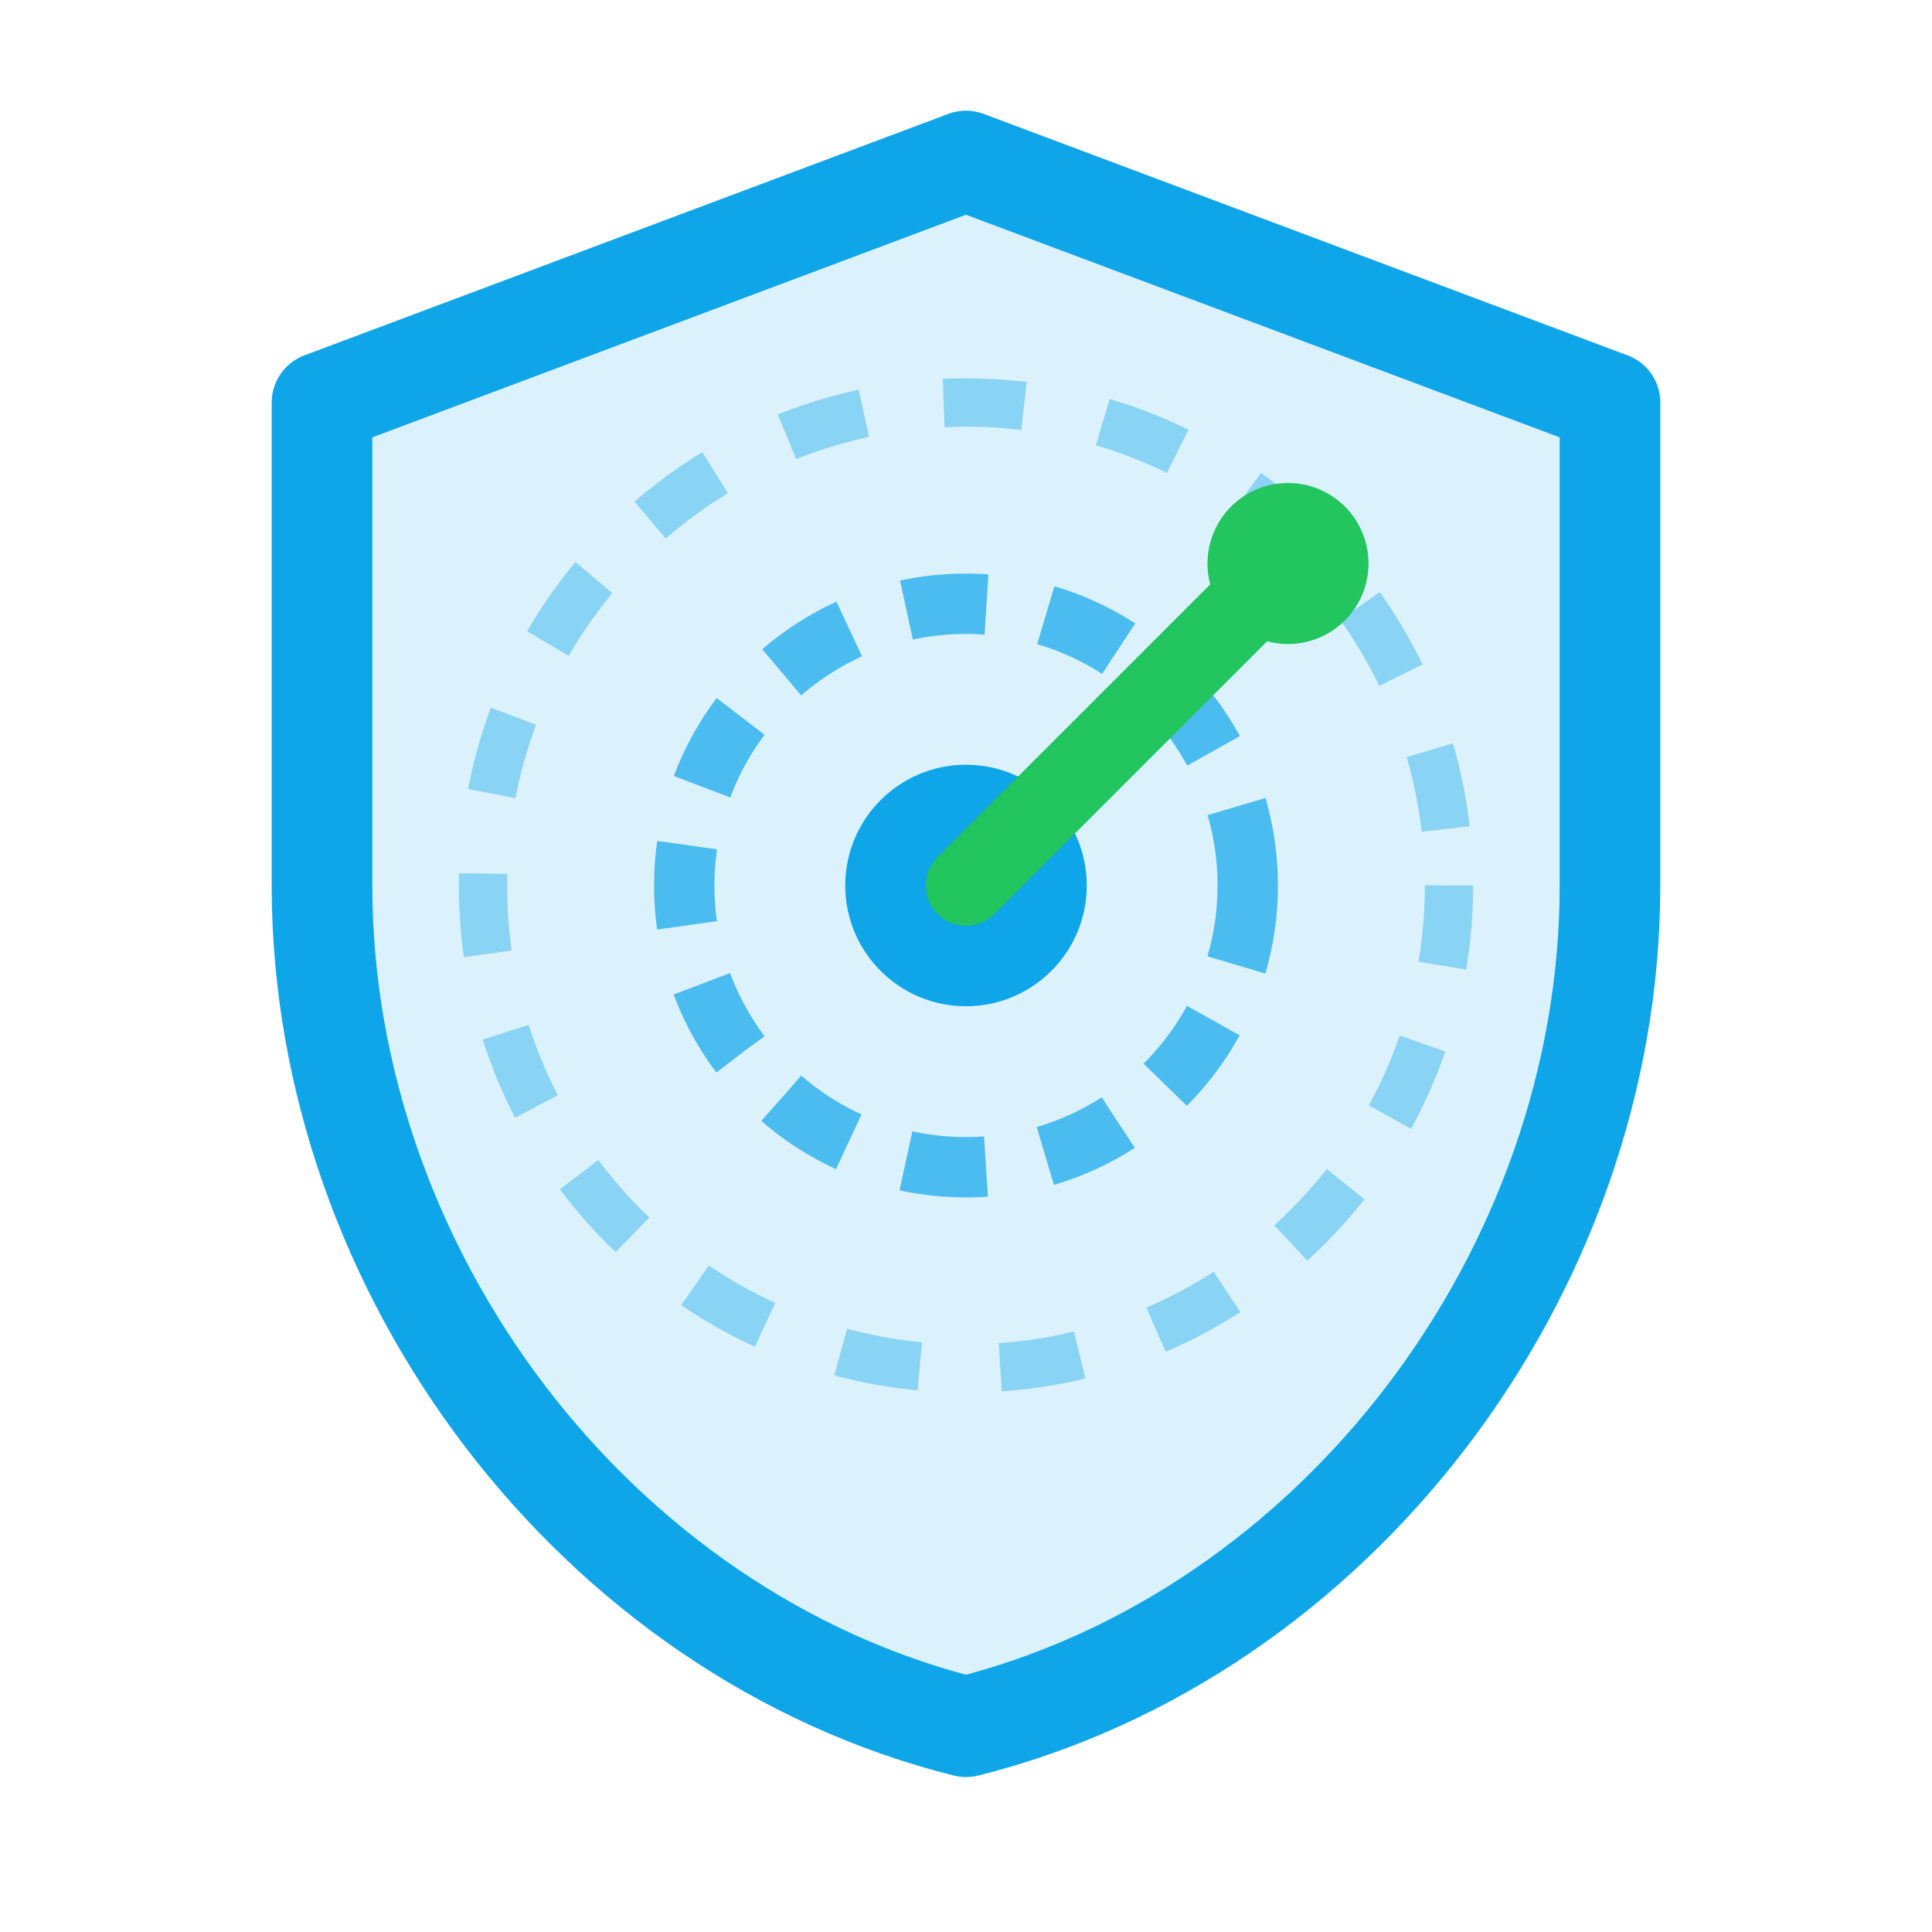
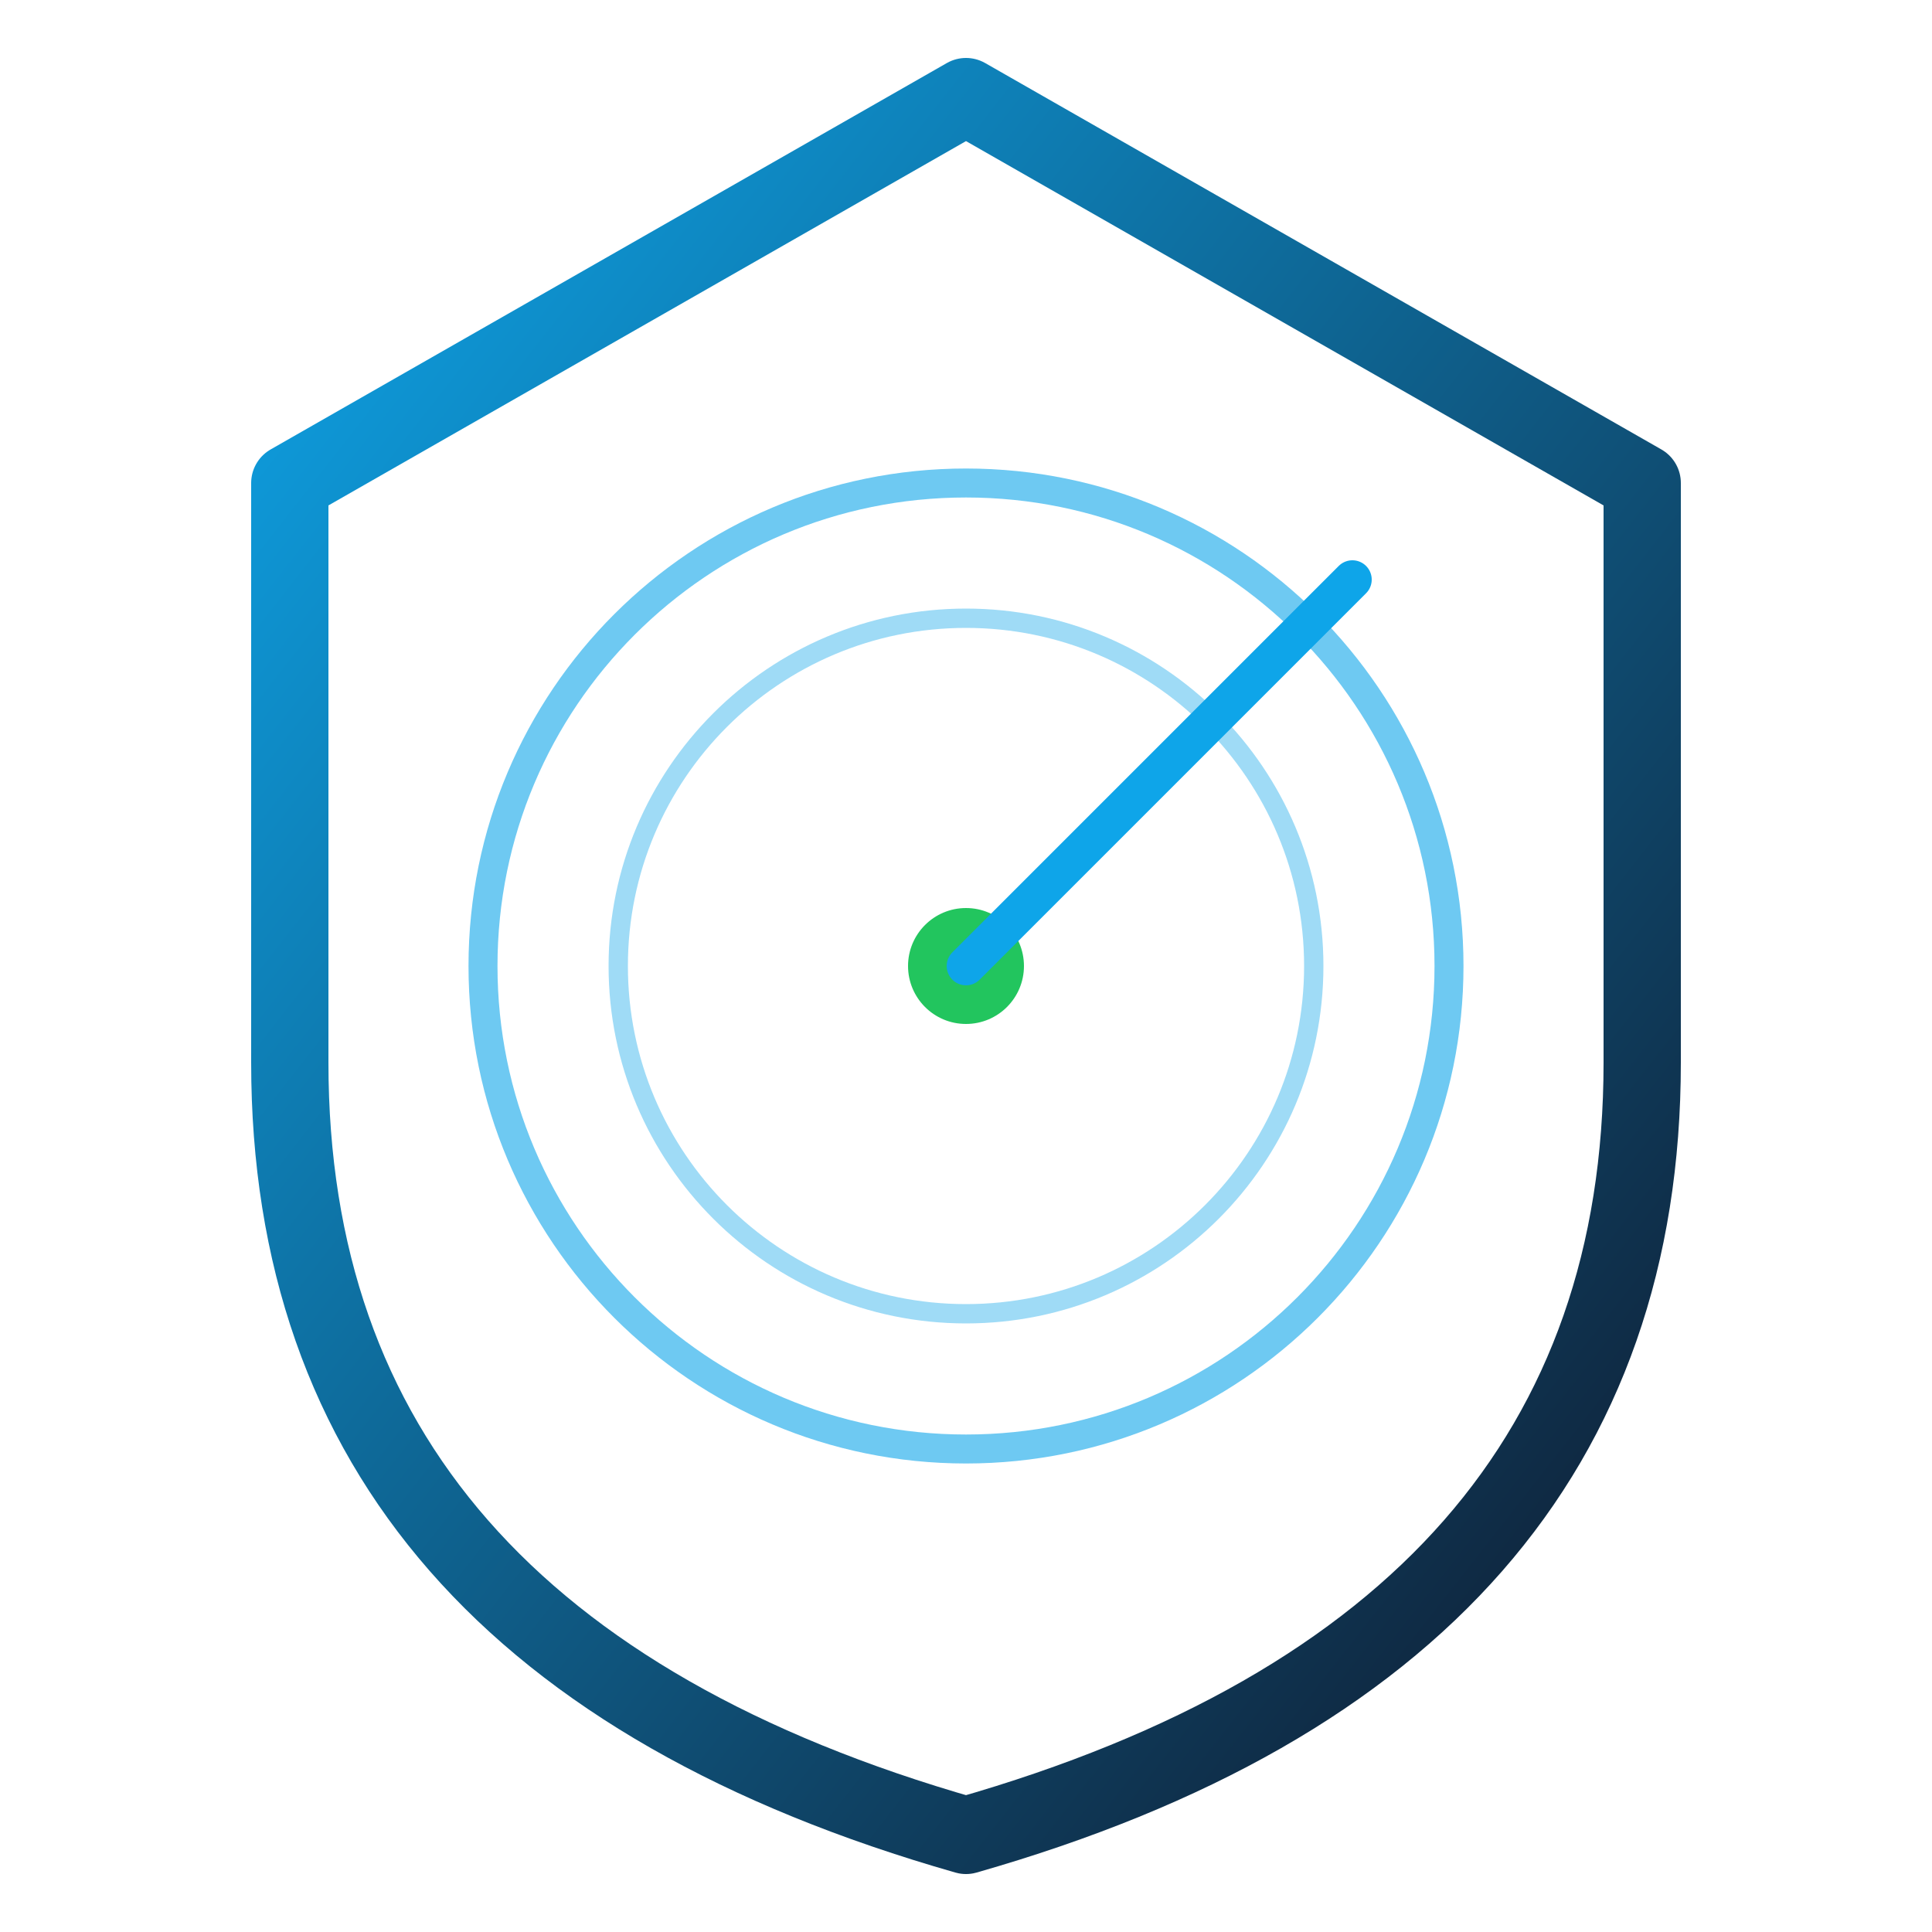
- <svg xmlns="http://www.w3.org/2000/svg" viewBox="0 0 48 48" fill="none">
-   <path d="M24 4L8 10v12c0 9.6 6.8 18.6 16 20.9C33.2 40.6 40 31.6 40 22V10L24 4z" fill="#0EA5E9" opacity=".15" />
-   <path d="M24 4L8 10v12c0 9.6 6.8 18.6 16 20.9C33.2 40.6 40 31.6 40 22V10L24 4z" stroke="#0EA5E9" stroke-width="2.5" stroke-linejoin="round" fill="none" />
-   <circle cx="24" cy="22" r="3" fill="#0EA5E9" />
-   <circle cx="24" cy="22" r="7" stroke="#0EA5E9" stroke-width="1.5" opacity=".7" stroke-dasharray="2 1.5" />
-   <circle cx="24" cy="22" r="12" stroke="#0EA5E9" stroke-width="1.2" opacity=".4" stroke-dasharray="2 2" />
-   <line x1="24" y1="22" x2="32" y2="14" stroke="#22C55E" stroke-width="2" stroke-linecap="round" />
-   <circle cx="32" cy="14" r="2" fill="#22C55E" />
+ <svg xmlns="http://www.w3.org/2000/svg" viewBox="0 0 100 100" width="100" height="100">
+   <defs>
+     <linearGradient id="wsr-grad" x1="0%" y1="0%" x2="100%" y2="100%">
+       <stop offset="0%" style="stop-color:#0EA5E9" />
+       <stop offset="100%" style="stop-color:#0F172A" />
+     </linearGradient>
+   </defs>
+   <path d="M50 5 L85 25 L85 55 Q85 85 50 95 Q15 85 15 55 L15 25 Z" fill="none" stroke="url(#wsr-grad)" stroke-width="4" stroke-linejoin="round" />
+   <circle cx="50" cy="50" r="25" fill="none" stroke="#0EA5E9" stroke-width="1.5" opacity="0.6">
+     <animate attributeName="r" values="15;25;15" dur="3s" repeatCount="indefinite" />
+     <animate attributeName="opacity" values="0.8;0.3;0.8" dur="3s" repeatCount="indefinite" />
+   </circle>
+   <circle cx="50" cy="50" r="18" fill="none" stroke="#0EA5E9" stroke-width="1" opacity="0.4" />
+   <circle cx="50" cy="50" r="3" fill="#22C55E">
+     <animate attributeName="r" values="2;5;2" dur="2s" repeatCount="indefinite" />
+   </circle>
+   <line x1="50" y1="50" x2="70" y2="30" stroke="#0EA5E9" stroke-width="2" stroke-linecap="round">
+     <animateTransform attributeName="transform" type="rotate" from="0 50 50" to="360 50 50" dur="4s" repeatCount="indefinite" />
+   </line>
</svg>
